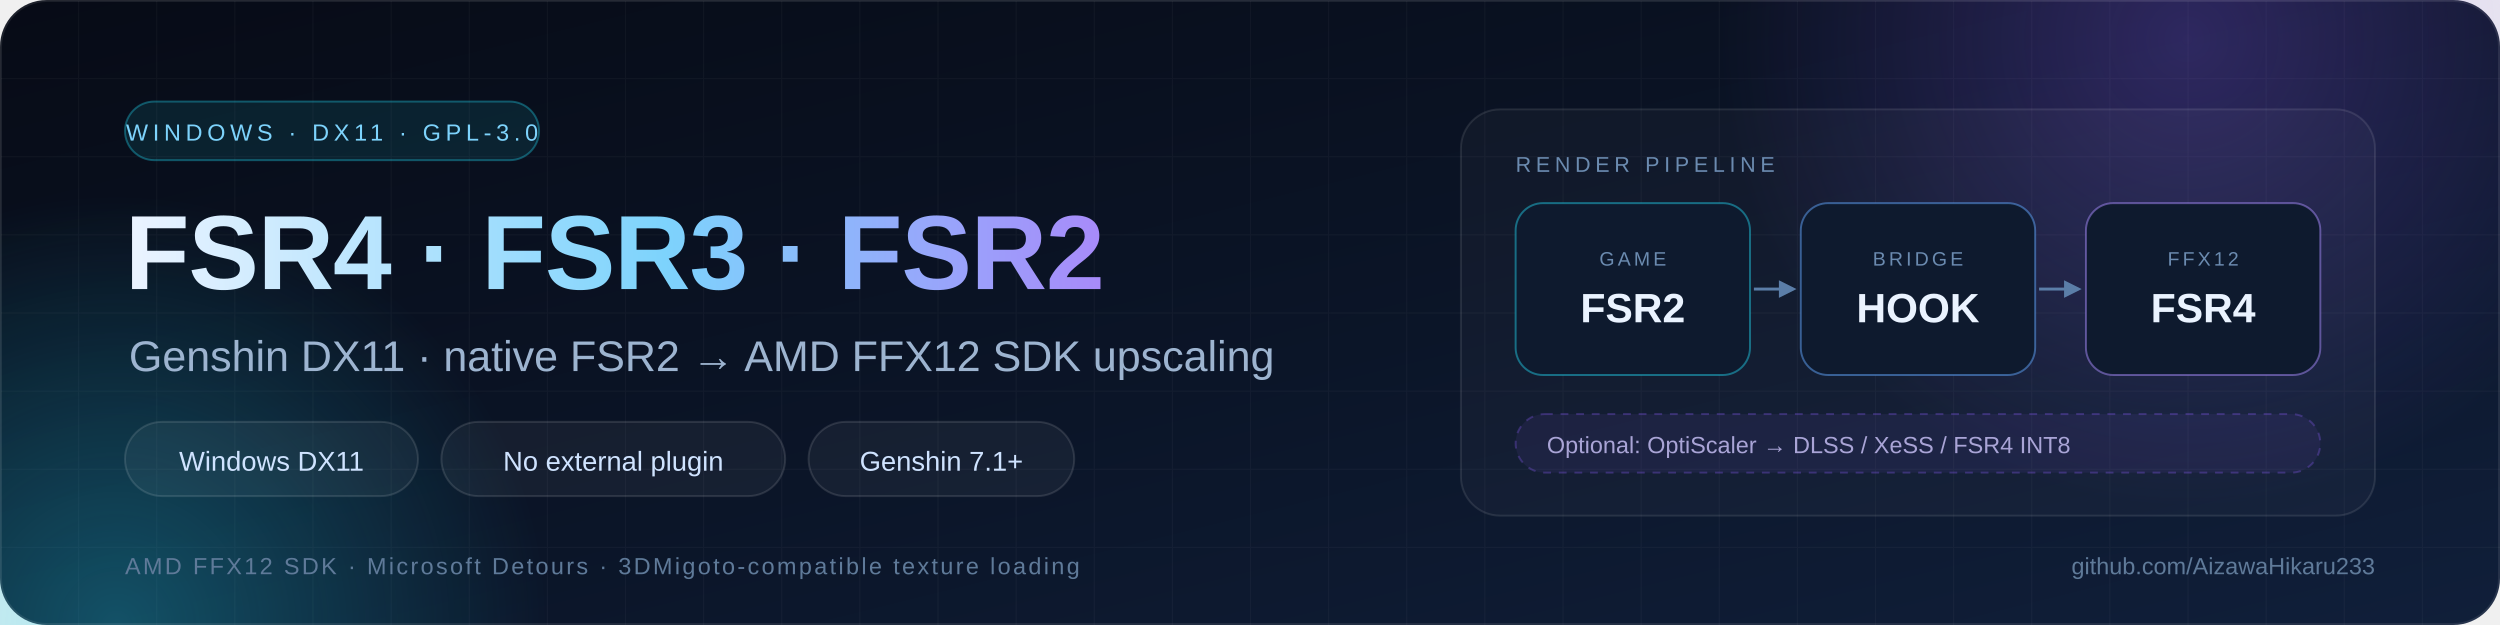
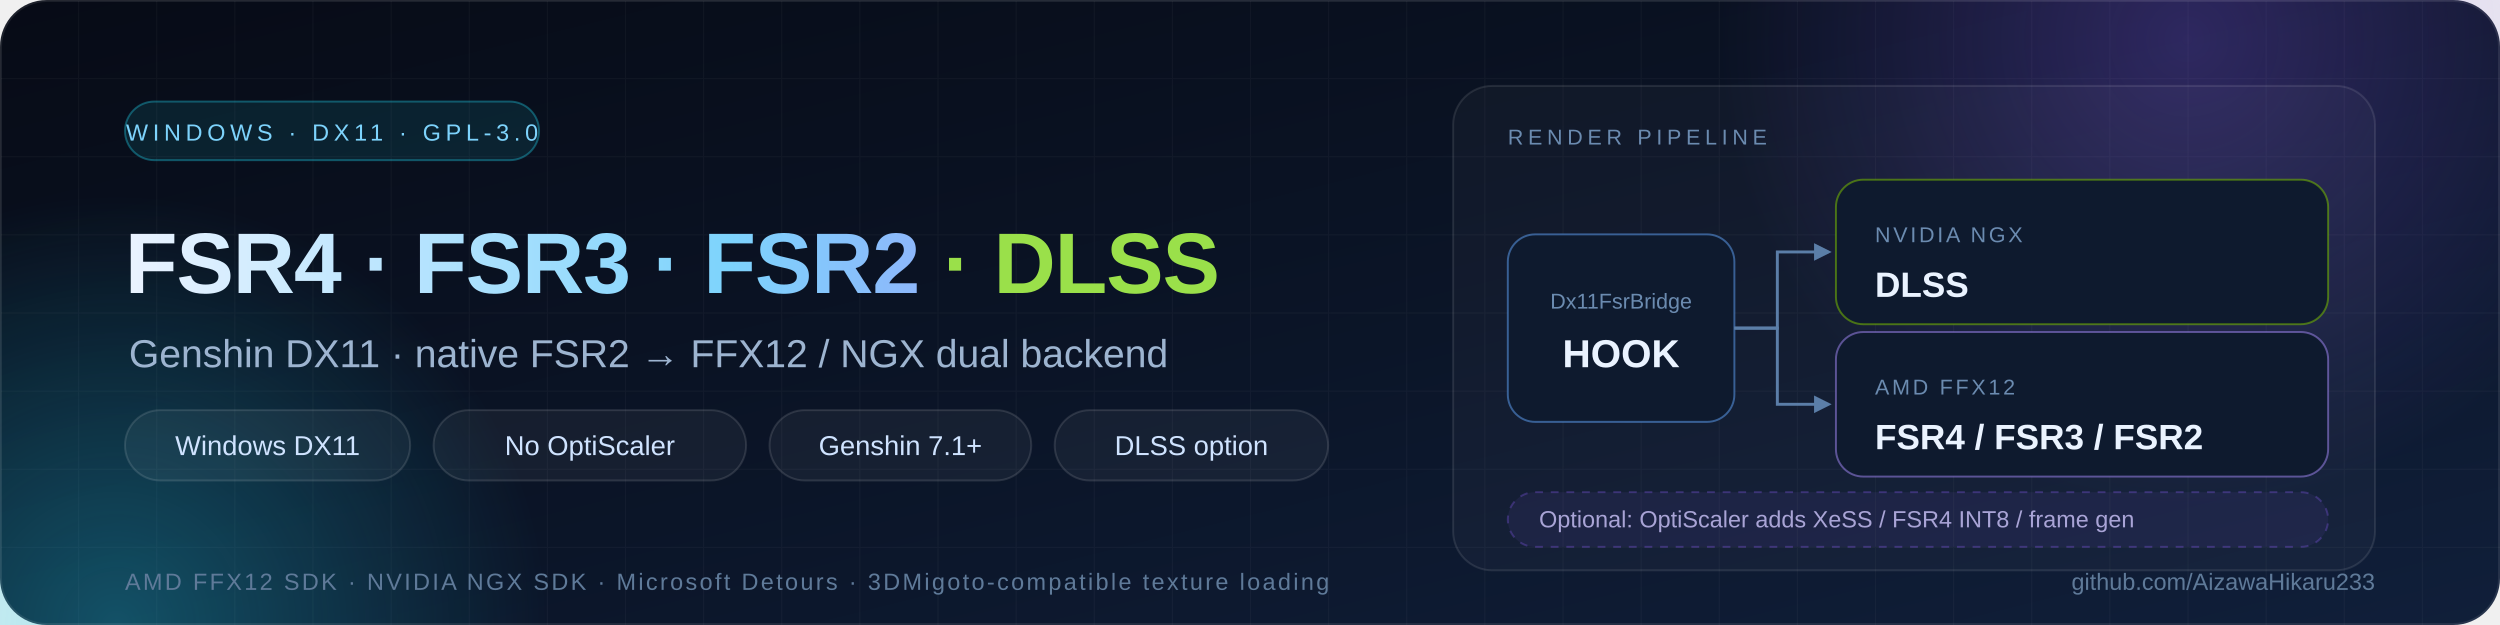
- <svg xmlns="http://www.w3.org/2000/svg" width="1280" height="320" viewBox="0 0 1280 320" role="img" aria-label="Genshin DX11 native FSR2 calls bridged by Dx11FsrBridge to the AMD FFX12 SDK, producing FSR4 / FSR3 / FSR2 upscaling">
+ <svg xmlns="http://www.w3.org/2000/svg" width="1280" height="320" viewBox="0 0 1280 320" role="img" aria-label="Genshin DX11 native FSR2 calls hooked by Dx11FsrBridge and routed to the AMD FFX12 SDK (FSR4/FSR3/FSR2) or NVIDIA NGX (DLSS) for upscaling">
  <defs>
    <linearGradient id="bg" x1="0" y1="0" x2="1" y2="1">
      <stop offset="0" stop-color="#070b16" />
      <stop offset="0.55" stop-color="#0b1528" />
      <stop offset="1" stop-color="#101f3a" />
    </linearGradient>
    <linearGradient id="titleAccent" x1="0" y1="0" x2="1" y2="0">
      <stop offset="0" stop-color="#eaf3ff" />
      <stop offset="0.55" stop-color="#7dd3fc" />
      <stop offset="1" stop-color="#a78bfa" />
    </linearGradient>
    <radialGradient id="glowCyan" cx="0.5" cy="0.5" r="0.5">
      <stop offset="0" stop-color="#22d3ee" stop-opacity="0.32" />
      <stop offset="1" stop-color="#22d3ee" stop-opacity="0" />
    </radialGradient>
    <radialGradient id="glowViolet" cx="0.5" cy="0.5" r="0.5">
      <stop offset="0" stop-color="#8b5cf6" stop-opacity="0.28" />
      <stop offset="1" stop-color="#8b5cf6" stop-opacity="0" />
    </radialGradient>
    <pattern id="grid" width="40" height="40" patternUnits="userSpaceOnUse">
      <path d="M40 0H0V40" fill="none" stroke="#ffffff" stroke-opacity="0.035" stroke-width="1" />
    </pattern>
    <marker id="arrow" viewBox="0 0 10 10" refX="8" refY="5" markerWidth="6" markerHeight="6" orient="auto-start-reverse">
      <path d="M0 0L10 5L0 10z" fill="#5b7ea8" />
    </marker>
  </defs>
  <rect width="1280" height="320" rx="24" fill="url(#bg)" />
  <rect width="1280" height="320" rx="24" fill="url(#grid)" />
  <circle cx="1120" cy="20" r="240" fill="url(#glowViolet)" />
  <circle cx="60" cy="320" r="220" fill="url(#glowCyan)" />
  <rect x="0.5" y="0.5" width="1279" height="319" rx="23.5" fill="none" stroke="#ffffff" stroke-opacity="0.09" />
  <g font-family="Segoe UI, Helvetica Neue, Arial, sans-serif">
    <rect x="64" y="52" width="212" height="30" rx="15" fill="#22d3ee" fill-opacity="0.10" stroke="#22d3ee" stroke-opacity="0.35" />
    <text x="170" y="72" text-anchor="middle" font-size="12" letter-spacing="2.4" fill="#7dd3fc">WINDOWS · DX11 · GPL-3.0</text>
-     <text x="64" y="148" font-size="54" font-weight="700" letter-spacing="-0.5" fill="url(#titleAccent)">FSR4 · FSR3 · FSR2</text>
-     <text x="66" y="190" font-size="22" fill="#9db4d0">Genshin DX11 · native FSR2 → AMD FFX12 SDK upscaling</text>
+     <text x="64" y="150" font-size="44" font-weight="700" letter-spacing="-0.5" fill="url(#titleAccent)">FSR4 · FSR3 · FSR2 <tspan fill="#9ae04a">· DLSS</tspan>
+     </text>
+     <text x="66" y="188" font-size="20" fill="#9db4d0">Genshin DX11 · native FSR2 → FFX12 / NGX dual backend</text>
    <g font-size="14">
-       <rect x="64" y="216" width="150" height="38" rx="19" fill="#ffffff" fill-opacity="0.05" stroke="#ffffff" stroke-opacity="0.12" />
-       <text x="139" y="241" text-anchor="middle" fill="#cfe3ff">Windows DX11</text>
-       <rect x="226" y="216" width="176" height="38" rx="19" fill="#ffffff" fill-opacity="0.05" stroke="#ffffff" stroke-opacity="0.12" />
-       <text x="314" y="241" text-anchor="middle" fill="#cfe3ff">No external plugin</text>
-       <rect x="414" y="216" width="136" height="38" rx="19" fill="#ffffff" fill-opacity="0.05" stroke="#ffffff" stroke-opacity="0.12" />
-       <text x="482" y="241" text-anchor="middle" fill="#cfe3ff">Genshin 7.1+</text>
+       <rect x="64" y="210" width="146" height="36" rx="18" fill="#ffffff" fill-opacity="0.05" stroke="#ffffff" stroke-opacity="0.12" />
+       <text x="137" y="233" text-anchor="middle" fill="#cfe3ff">Windows DX11</text>
+       <rect x="222" y="210" width="160" height="36" rx="18" fill="#ffffff" fill-opacity="0.05" stroke="#ffffff" stroke-opacity="0.12" />
+       <text x="302" y="233" text-anchor="middle" fill="#cfe3ff">No OptiScaler</text>
+       <rect x="394" y="210" width="134" height="36" rx="18" fill="#ffffff" fill-opacity="0.05" stroke="#ffffff" stroke-opacity="0.12" />
+       <text x="461" y="233" text-anchor="middle" fill="#cfe3ff">Genshin 7.1+</text>
+       <rect x="540" y="210" width="140" height="36" rx="18" fill="#ffffff" fill-opacity="0.05" stroke="#ffffff" stroke-opacity="0.12" />
+       <text x="610" y="233" text-anchor="middle" fill="#cfe3ff">DLSS option</text>
    </g>
-     <text x="64" y="294" font-size="12" letter-spacing="1.2" fill="#5f7a99">AMD FFX12 SDK · Microsoft Detours · 3DMigoto-compatible texture loading</text>
-     <rect x="748" y="56" width="468" height="208" rx="20" fill="#ffffff" fill-opacity="0.03" stroke="#ffffff" stroke-opacity="0.10" />
-     <text x="776" y="88" font-size="11" letter-spacing="2.4" fill="#6b8bb0">RENDER PIPELINE</text>
-     <rect x="776" y="104" width="120" height="88" rx="14" fill="#0e1a2e" stroke="#22d3ee" stroke-opacity="0.45" />
-     <text x="836" y="136" text-anchor="middle" font-size="10" letter-spacing="1.6" fill="#6b8bb0">GAME</text>
-     <text x="836" y="165" text-anchor="middle" font-size="21" font-weight="700" fill="#eaf3ff">FSR2</text>
-     <line x1="898" y1="148" x2="918" y2="148" stroke="#5b7ea8" stroke-width="1.5" marker-end="url(#arrow)" />
-     <rect x="922" y="104" width="120" height="88" rx="14" fill="#0e1a2e" stroke="#60a5fa" stroke-opacity="0.5" />
-     <text x="982" y="136" text-anchor="middle" font-size="10" letter-spacing="1.6" fill="#6b8bb0">BRIDGE</text>
-     <text x="982" y="165" text-anchor="middle" font-size="21" font-weight="700" fill="#eaf3ff">HOOK</text>
-     <line x1="1044" y1="148" x2="1064" y2="148" stroke="#5b7ea8" stroke-width="1.5" marker-end="url(#arrow)" />
-     <rect x="1068" y="104" width="120" height="88" rx="14" fill="#0e1a2e" stroke="#a78bfa" stroke-opacity="0.5" />
-     <text x="1128" y="136" text-anchor="middle" font-size="10" letter-spacing="1.6" fill="#6b8bb0">FFX12</text>
-     <text x="1128" y="165" text-anchor="middle" font-size="21" font-weight="700" fill="#eaf3ff">FSR4</text>
-     <rect x="776" y="212" width="412" height="30" rx="15" fill="#8b5cf6" fill-opacity="0.08" stroke="#8b5cf6" stroke-opacity="0.30" stroke-dasharray="4 4" />
-     <text x="792" y="232" font-size="12" fill="#a9a4d6">Optional: OptiScaler → DLSS / XeSS / FSR4 INT8</text>
-     <text x="1216" y="294" text-anchor="end" font-size="12" fill="#5f7a99">github.com/AizawaHikaru233</text>
+     <text x="64" y="302" font-size="12" letter-spacing="1.2" fill="#5f7a99">AMD FFX12 SDK · NVIDIA NGX SDK · Microsoft Detours · 3DMigoto-compatible texture loading</text>
+     <rect x="744" y="44" width="472" height="248" rx="20" fill="#ffffff" fill-opacity="0.03" stroke="#ffffff" stroke-opacity="0.10" />
+     <text x="772" y="74" font-size="11" letter-spacing="2.4" fill="#6b8bb0">RENDER PIPELINE</text>
+     <rect x="772" y="120" width="116" height="96" rx="14" fill="#0e1a2e" stroke="#60a5fa" stroke-opacity="0.5" />
+     <text x="830" y="158" text-anchor="middle" font-size="11" fill="#6b8bb0">Dx11FsrBridge</text>
+     <text x="830" y="188" text-anchor="middle" font-size="20" font-weight="700" fill="#eaf3ff">HOOK</text>
+     <path d="M888 168 H910 V129 H936" fill="none" stroke="#5b7ea8" stroke-width="1.5" marker-end="url(#arrow)" />
+     <path d="M888 168 H910 V207 H936" fill="none" stroke="#5b7ea8" stroke-width="1.5" marker-end="url(#arrow)" />
+     <rect x="940" y="92" width="252" height="74" rx="14" fill="#0e1a2e" stroke="#76b900" stroke-opacity="0.55" />
+     <text x="960" y="124" font-size="11" letter-spacing="1.4" fill="#6b8bb0">NVIDIA NGX</text>
+     <text x="960" y="152" font-size="18" font-weight="700" fill="#eaf3ff">DLSS</text>
+     <rect x="940" y="170" width="252" height="74" rx="14" fill="#0e1a2e" stroke="#a78bfa" stroke-opacity="0.5" />
+     <text x="960" y="202" font-size="11" letter-spacing="1.4" fill="#6b8bb0">AMD FFX12</text>
+     <text x="960" y="230" font-size="18" font-weight="700" fill="#eaf3ff">FSR4 / FSR3 / FSR2</text>
+     <rect x="772" y="252" width="420" height="28" rx="14" fill="#8b5cf6" fill-opacity="0.08" stroke="#8b5cf6" stroke-opacity="0.30" stroke-dasharray="4 4" />
+     <text x="788" y="270" font-size="12" fill="#a9a4d6">Optional: OptiScaler adds XeSS / FSR4 INT8 / frame gen</text>
+     <text x="1216" y="302" text-anchor="end" font-size="12" fill="#5f7a99">github.com/AizawaHikaru233</text>
  </g>
</svg>
